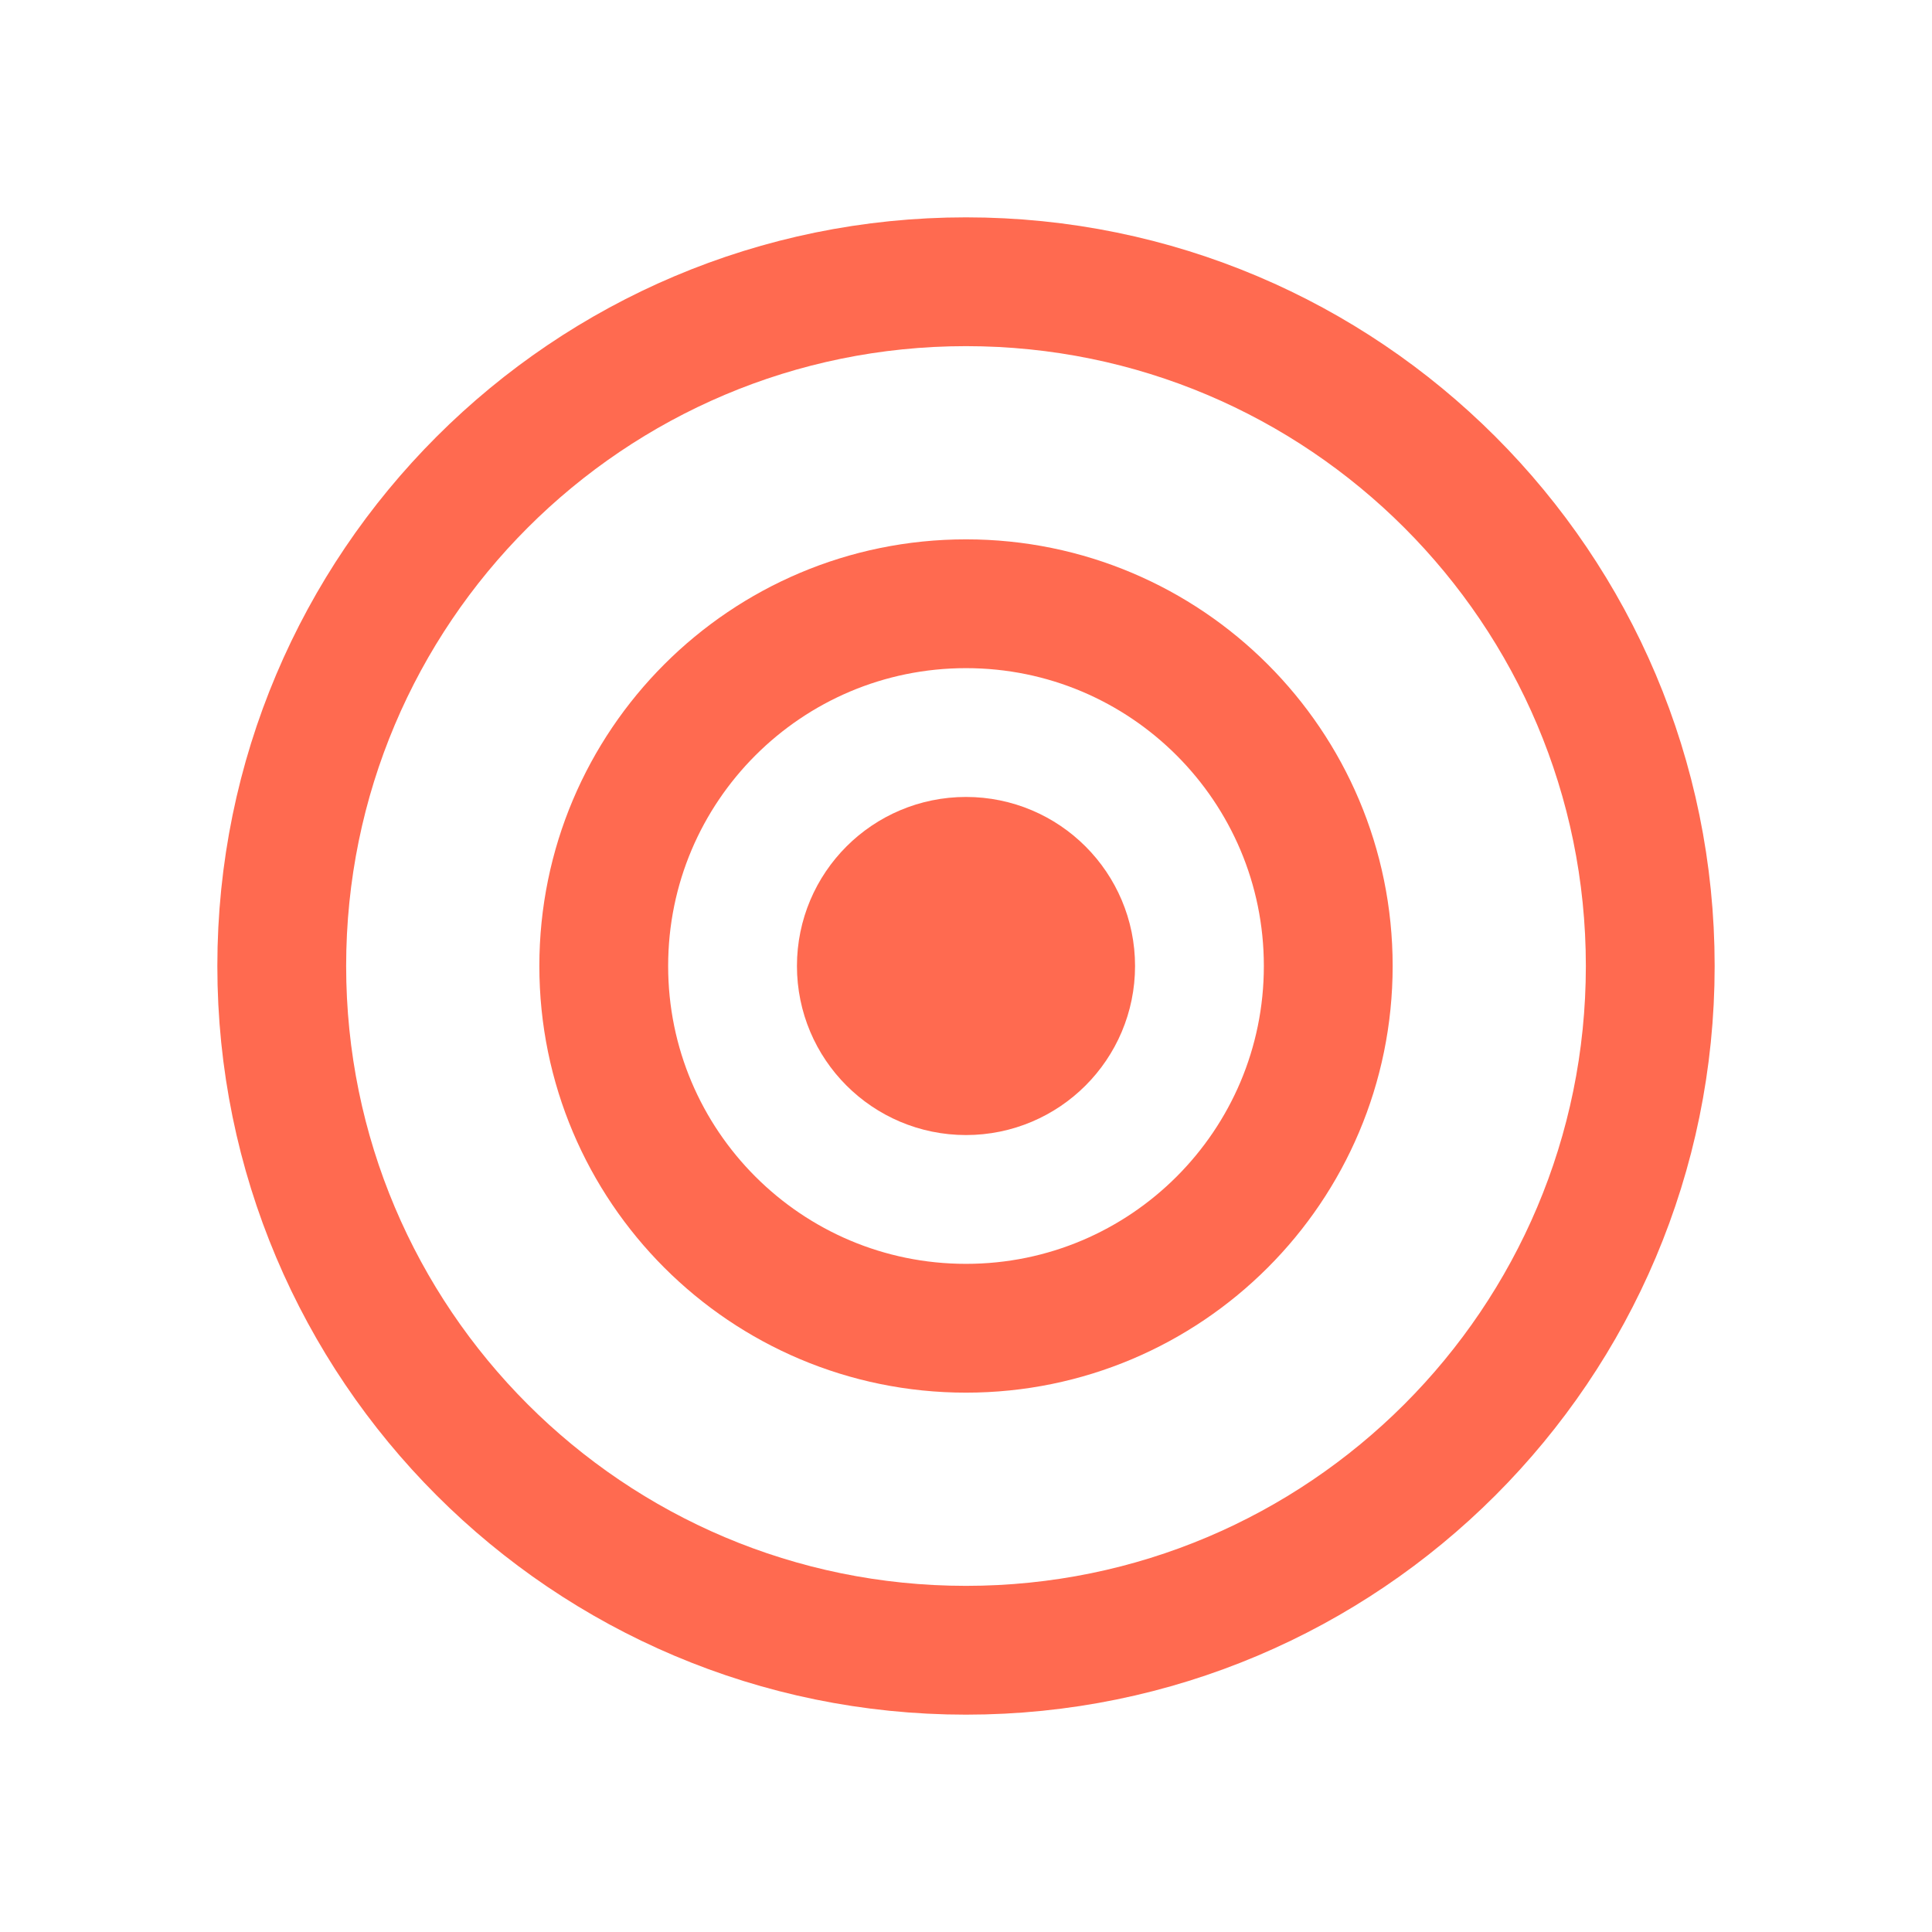
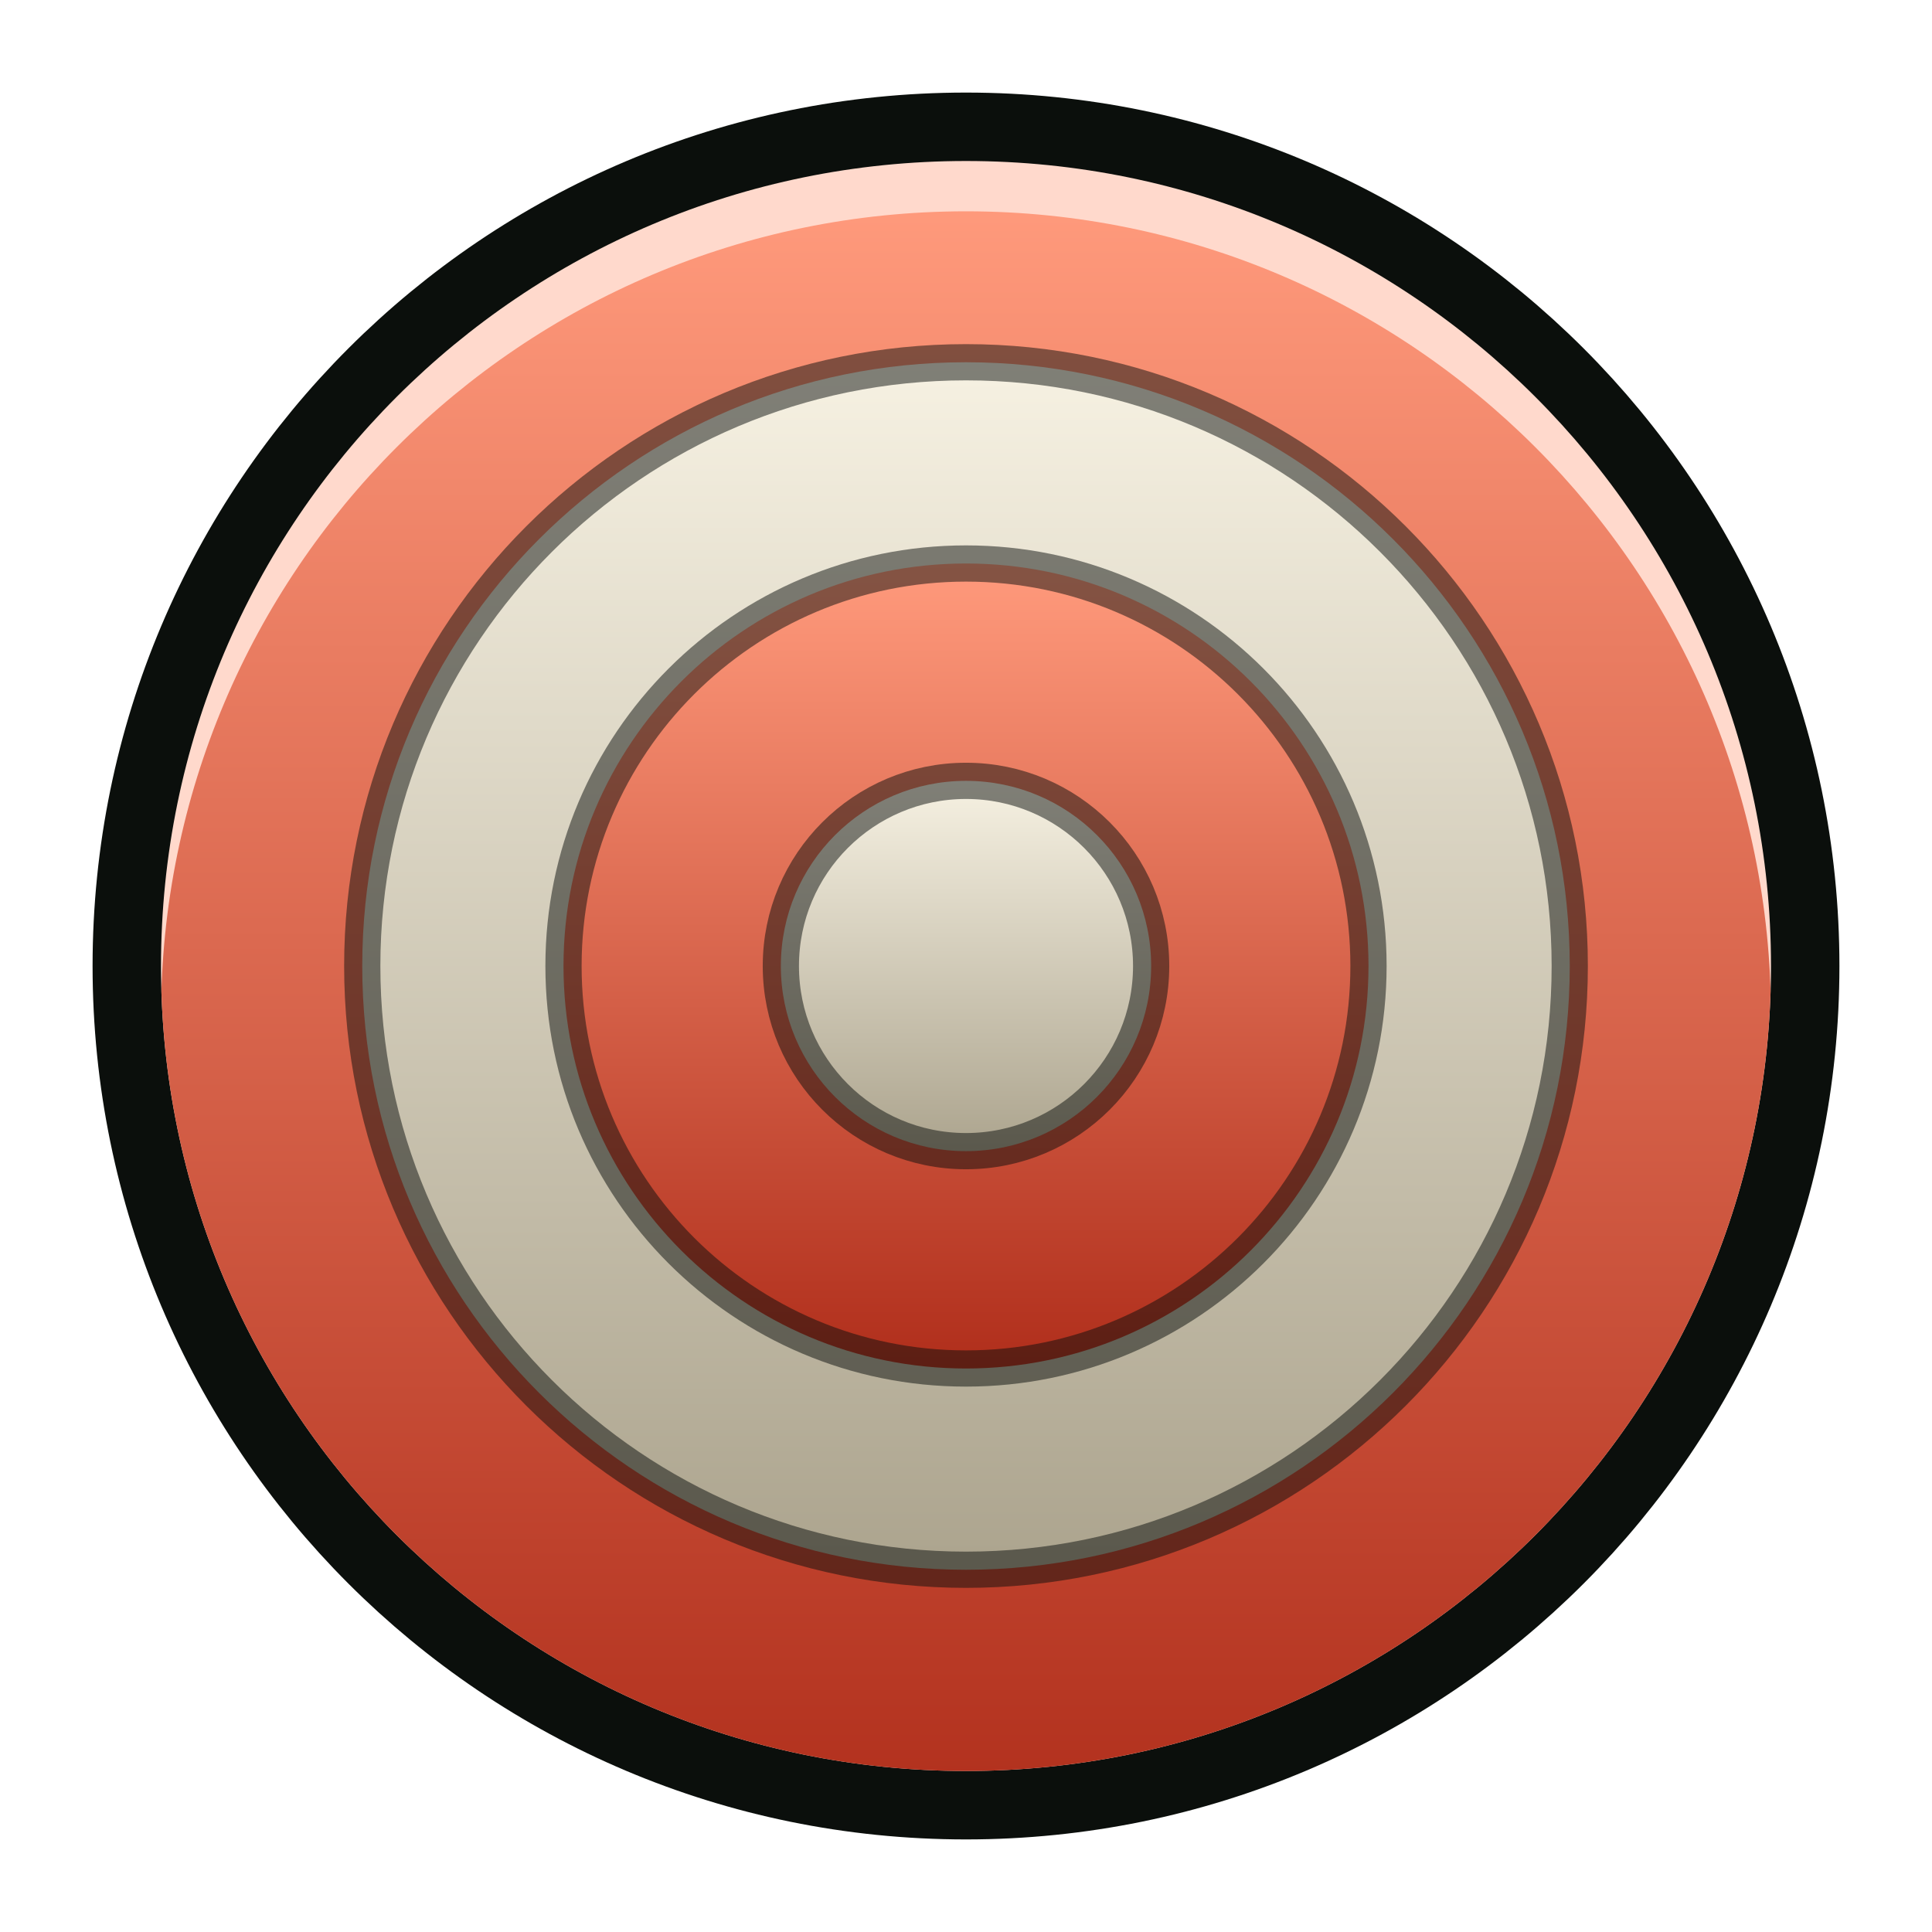
- <svg xmlns="http://www.w3.org/2000/svg" viewBox="0 0 48 48" fill="none" stroke="#ff6a50" stroke-width="3.2" stroke-linecap="round" stroke-linejoin="round">
-   <circle cx="24" cy="24" r="17" />
-   <circle cx="24" cy="24" r="9" />
-   <circle cx="24" cy="24" r="2.6" fill="#ff6a50" />
+ <svg xmlns="http://www.w3.org/2000/svg" viewBox="0 0 48 48" width="48" height="48">
+   <defs>
+     <linearGradient id="target-r" x1="0" y1="0" x2="0" y2="1">
+       <stop offset="0" stop-color="#ff9a7c" />
+       <stop offset="1" stop-color="#b02e1b" />
+     </linearGradient>
+     <linearGradient id="target-m" x1="0" y1="0" x2="0" y2="1">
+       <stop offset="0" stop-color="#f6f1e2" />
+       <stop offset="1" stop-color="#aca48e" />
+     </linearGradient>
+     <clipPath id="target-c0">
+       <path d="M4 24A20 20 0 1 0 44 24A20 20 0 1 0 4 24Z" clip-rule="evenodd" />
+     </clipPath>
+   </defs>
+   <g fill="#0b0f0c" stroke="#0b0f0c" stroke-width="3.4" stroke-linejoin="round" stroke-linecap="round">
+     <path d="M4 24A20 20 0 1 0 44 24A20 20 0 1 0 4 24Z" fill-rule="evenodd" />
+     <path d="M9 24A15 15 0 1 0 39 24A15 15 0 1 0 9 24Z" fill-rule="evenodd" />
+     <path d="M14 24A10 10 0 1 0 34 24A10 10 0 1 0 14 24Z" fill-rule="evenodd" />
+     <path d="M19.4 24A4.6 4.6 0 1 0 28.6 24A4.6 4.6 0 1 0 19.4 24Z" fill-rule="evenodd" />
+   </g>
+   <path d="M4 24A20 20 0 1 0 44 24A20 20 0 1 0 4 24Z" fill-rule="evenodd" fill="#ffd9cc" />
+   <g clip-path="url(#target-c0)">
+     <path d="M4 24A20 20 0 1 0 44 24A20 20 0 1 0 4 24Z" fill-rule="evenodd" transform="translate(0 1.25)" fill="url(#target-r)" />
+   </g>
+   <path d="M9 24A15 15 0 1 0 39 24A15 15 0 1 0 9 24Z" fill-rule="evenodd" fill="url(#target-m)" />
+   <path d="M14 24A10 10 0 1 0 34 24A10 10 0 1 0 14 24Z" fill-rule="evenodd" fill="url(#target-r)" />
+   <path d="M19.4 24A4.6 4.6 0 1 0 28.6 24A4.6 4.6 0 1 0 19.4 24Z" fill-rule="evenodd" fill="url(#target-m)" />
+   <path d="M9 24A15 15 0 1 0 39 24A15 15 0 1 0 9 24Z" fill="none" stroke="#0b0f0c" stroke-width="0.9" stroke-opacity="0.5" stroke-linecap="round" stroke-linejoin="round" />
+   <path d="M14 24A10 10 0 1 0 34 24A10 10 0 1 0 14 24Z" fill="none" stroke="#0b0f0c" stroke-width="0.9" stroke-opacity="0.5" stroke-linecap="round" stroke-linejoin="round" />
+   <path d="M19.4 24A4.6 4.6 0 1 0 28.6 24A4.6 4.6 0 1 0 19.4 24Z" fill="none" stroke="#0b0f0c" stroke-width="0.9" stroke-opacity="0.5" stroke-linecap="round" stroke-linejoin="round" />
</svg>
